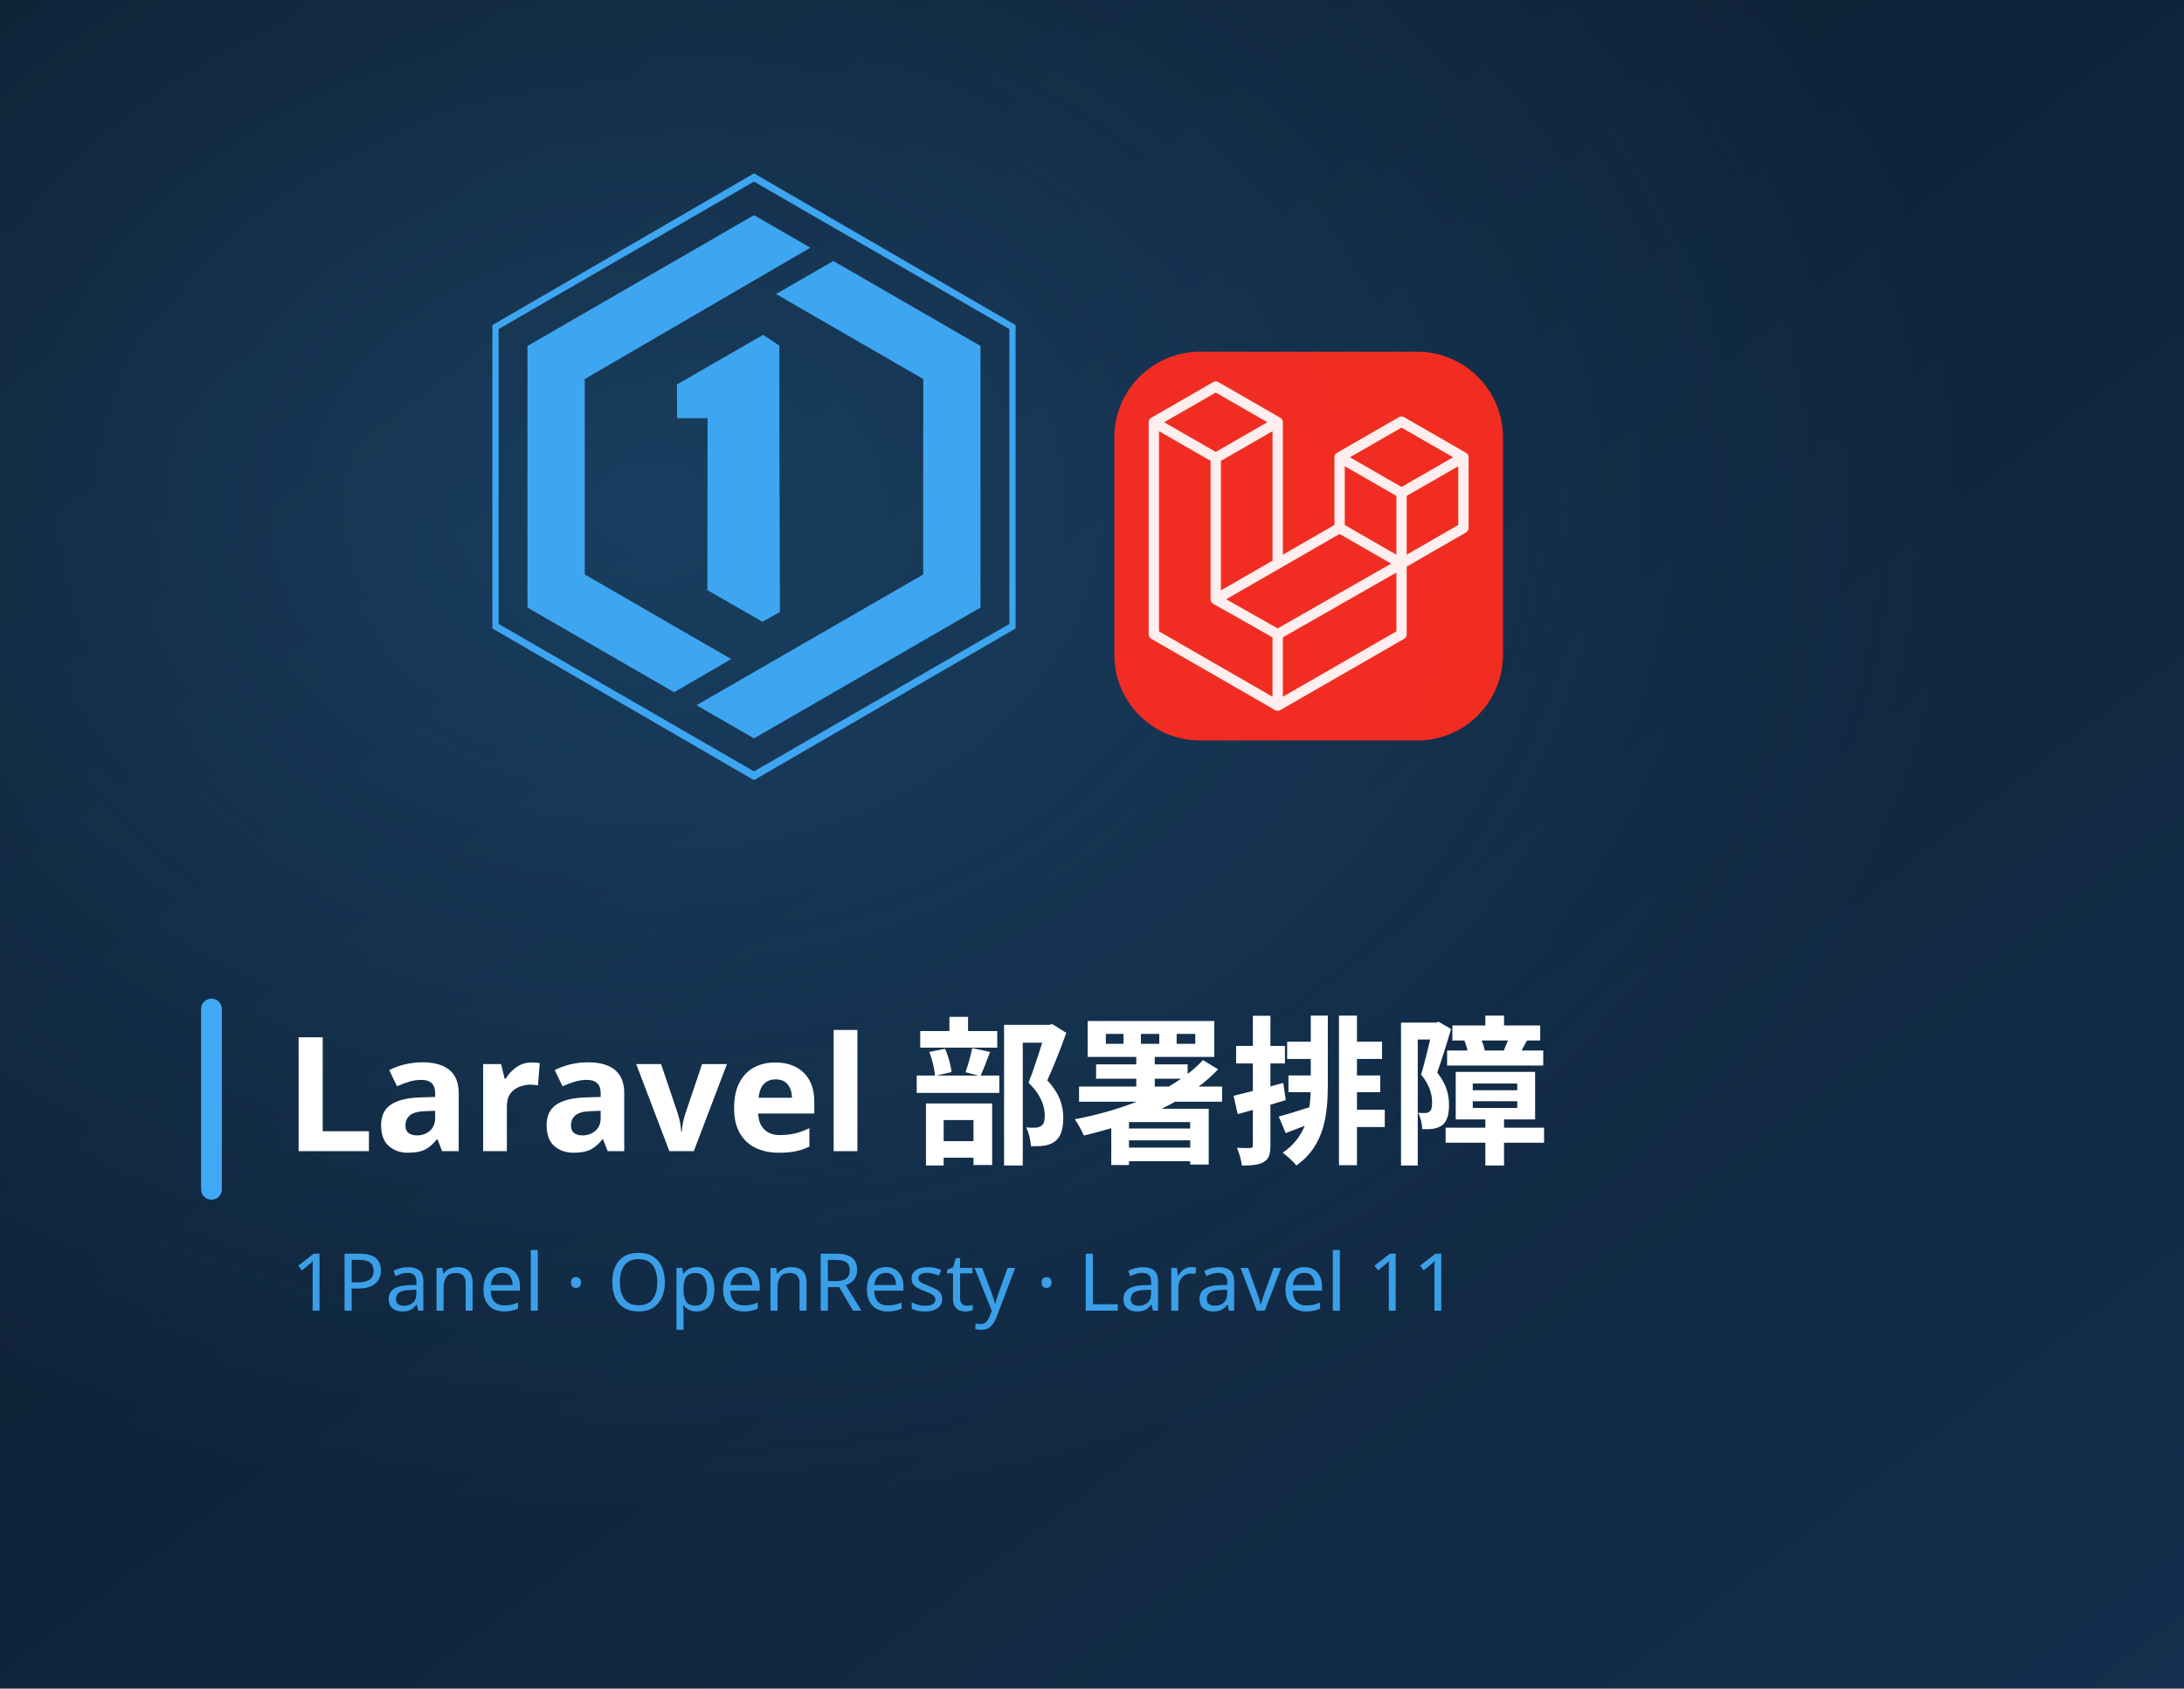
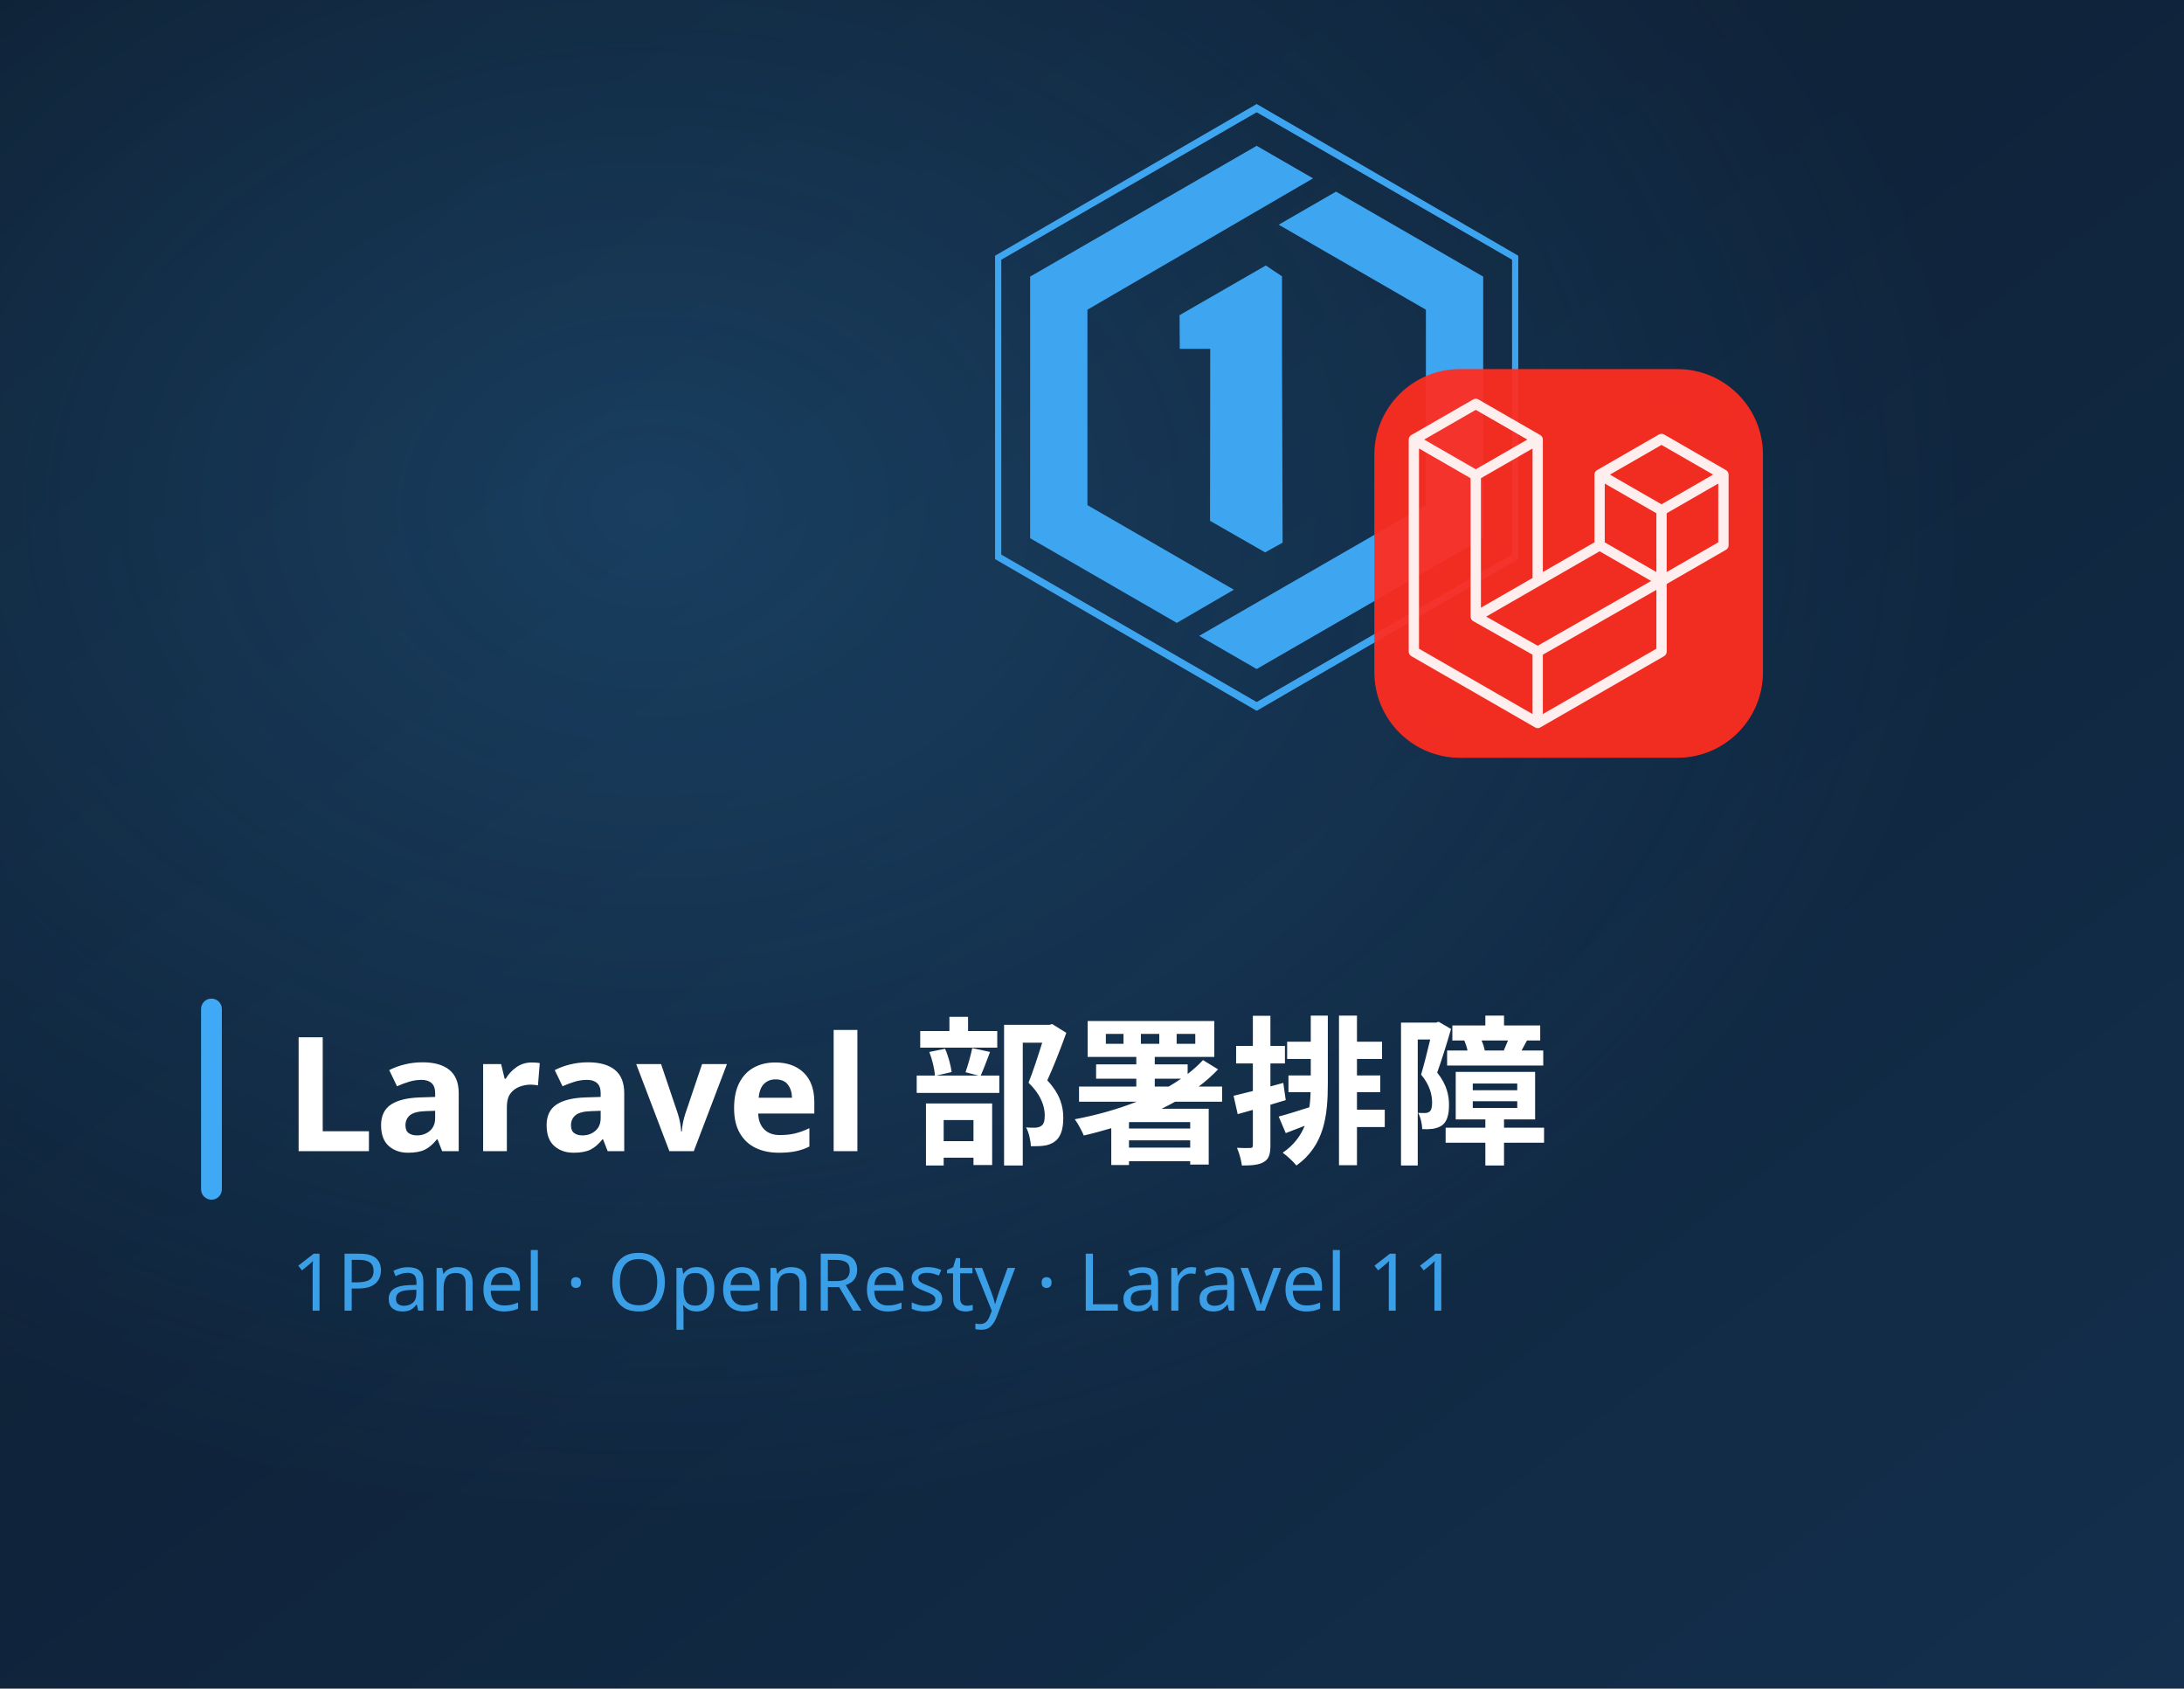
<svg xmlns="http://www.w3.org/2000/svg" width="630" height="487" viewBox="0 0 630 487" font-family="Microsoft YaHei, PingFang SC, sans-serif">
  <defs>
    <linearGradient id="bg" x1="0" y1="0" x2="1" y2="1">
      <stop offset="0%" stop-color="#0c1a2b" />
      <stop offset="100%" stop-color="#132f4d" />
    </linearGradient>
    <radialGradient id="glow" cx="30%" cy="30%" r="60%">
      <stop offset="0%" stop-color="#3fa9f5" stop-opacity="0.22" />
      <stop offset="100%" stop-color="#3fa9f5" stop-opacity="0" />
    </radialGradient>
  </defs>
  <rect width="630" height="487" fill="url(#bg)" />
  <rect width="630" height="487" fill="url(#glow)" />
-   <g transform="translate(130.00,50.00) scale(7.29167)" opacity="0.97">
+   <g transform="translate(275.00,30.00) scale(7.29167)" opacity="0.97">
    <g fill="#3fa9f5">
      <path d="m12 0 10.349 6v12L12 24 1.651 18V6zm0 .326L1.897 6.158v11.664L12 23.653l10.103-5.831V6.158zM8.84 20.523l-5.801-3.349V6.826L12 1.653l2.23 1.287-8.925 5.195v7.73l5.792 3.345zm6.299-17.058 5.822 3.361v10.348L12 22.347l-2.274-1.312 8.969-5.17v-7.73l-5.823-3.362zm-2.137 3.35v2.869l.024 7.666-.691.384-2.18-1.249.008-6.801H8.958L8.95 8.351l3.412-1.965z" />
    </g>
  </g>
-   <rect x="321.45" y="101.45" width="112.10" height="112.10" rx="24.70" fill="#ff2d20" fill-opacity="0.94" />
-   <g transform="translate(330.00,110.00) scale(3.95833)" opacity="0.92">
+   <rect x="396.45" y="106.45" width="112.10" height="112.10" rx="24.70" fill="#ff2d20" fill-opacity="0.94" />
+   <g transform="translate(405.00,115.00) scale(3.95833)" opacity="0.92">
    <g fill="#ffffff">
      <path d="M23.642 5.43a.364.364 0 01.014.1v5.149c0 .135-.073.26-.189.326l-4.323 2.49v4.934a.378.378 0 01-.188.326L9.93 23.949a.316.316 0 01-.066.027c-.008.002-.016.008-.024.01a.348.348 0 01-.192 0c-.011-.002-.02-.008-.03-.012-.02-.008-.042-.014-.062-.025L.533 18.755a.376.376 0 01-.189-.326V2.974c0-.033.005-.066.014-.098.003-.012.01-.02.014-.032a.369.369 0 01.023-.058c.004-.013.015-.022.023-.033l.033-.045c.012-.01.025-.018.037-.027.014-.012.027-.024.041-.034H.53L5.043.05a.375.375 0 01.375 0L9.93 2.647h.002c.015.01.027.021.04.033l.038.027c.013.014.02.03.033.045.008.011.02.021.025.033.01.02.017.038.024.058.003.011.01.021.013.032.01.031.014.064.014.098v9.652l3.76-2.164V5.527c0-.033.004-.066.013-.098.003-.01.01-.02.013-.032a.487.487 0 01.024-.059c.007-.012.018-.02.025-.033.012-.015.021-.03.033-.043.012-.012.025-.02.037-.028.014-.01.026-.023.041-.032h.001l4.513-2.598a.375.375 0 01.375 0l4.513 2.598c.016.01.027.021.042.031.012.01.025.018.036.028.013.014.022.03.034.044.008.012.019.021.024.033.011.02.018.04.024.06.006.01.012.021.015.032zm-.74 5.032V6.179l-1.578.908-2.182 1.256v4.283zm-4.51 7.75v-4.287l-2.147 1.225-6.126 3.498v4.325zM1.093 3.624v14.588l8.273 4.761v-4.325l-4.322-2.445-.002-.003H5.04c-.014-.01-.025-.021-.04-.031-.011-.01-.024-.018-.035-.027l-.001-.002c-.013-.012-.021-.025-.031-.04-.01-.011-.021-.022-.028-.036h-.002c-.008-.014-.013-.031-.02-.047-.006-.016-.014-.027-.018-.043a.49.49 0 01-.008-.057c-.002-.014-.006-.027-.006-.041V5.789l-2.18-1.257zM5.23.81L1.47 2.974l3.76 2.164 3.758-2.164zm1.956 13.505l2.182-1.256V3.624l-1.58.91-2.182 1.255v9.435zm11.581-10.95l-3.76 2.163 3.76 2.163 3.759-2.164zm-.376 4.978L16.21 7.087 14.63 6.18v4.283l2.182 1.256 1.58.908zm-8.65 9.654l5.514-3.148 2.756-1.572-3.757-2.163-4.323 2.489-3.941 2.27z" />
    </g>
  </g>
  <rect x="58" y="288" width="6" height="58" fill="#3fa9f5" rx="3" />
  <text x="82" y="332" font-size="46" font-weight="bold" fill="#ffffff">Laravel 部署排障</text>
  <text x="84" y="378" font-size="23" fill="#3fa9f5" opacity="0.92">1Panel · OpenResty · Laravel 11</text>
</svg>
